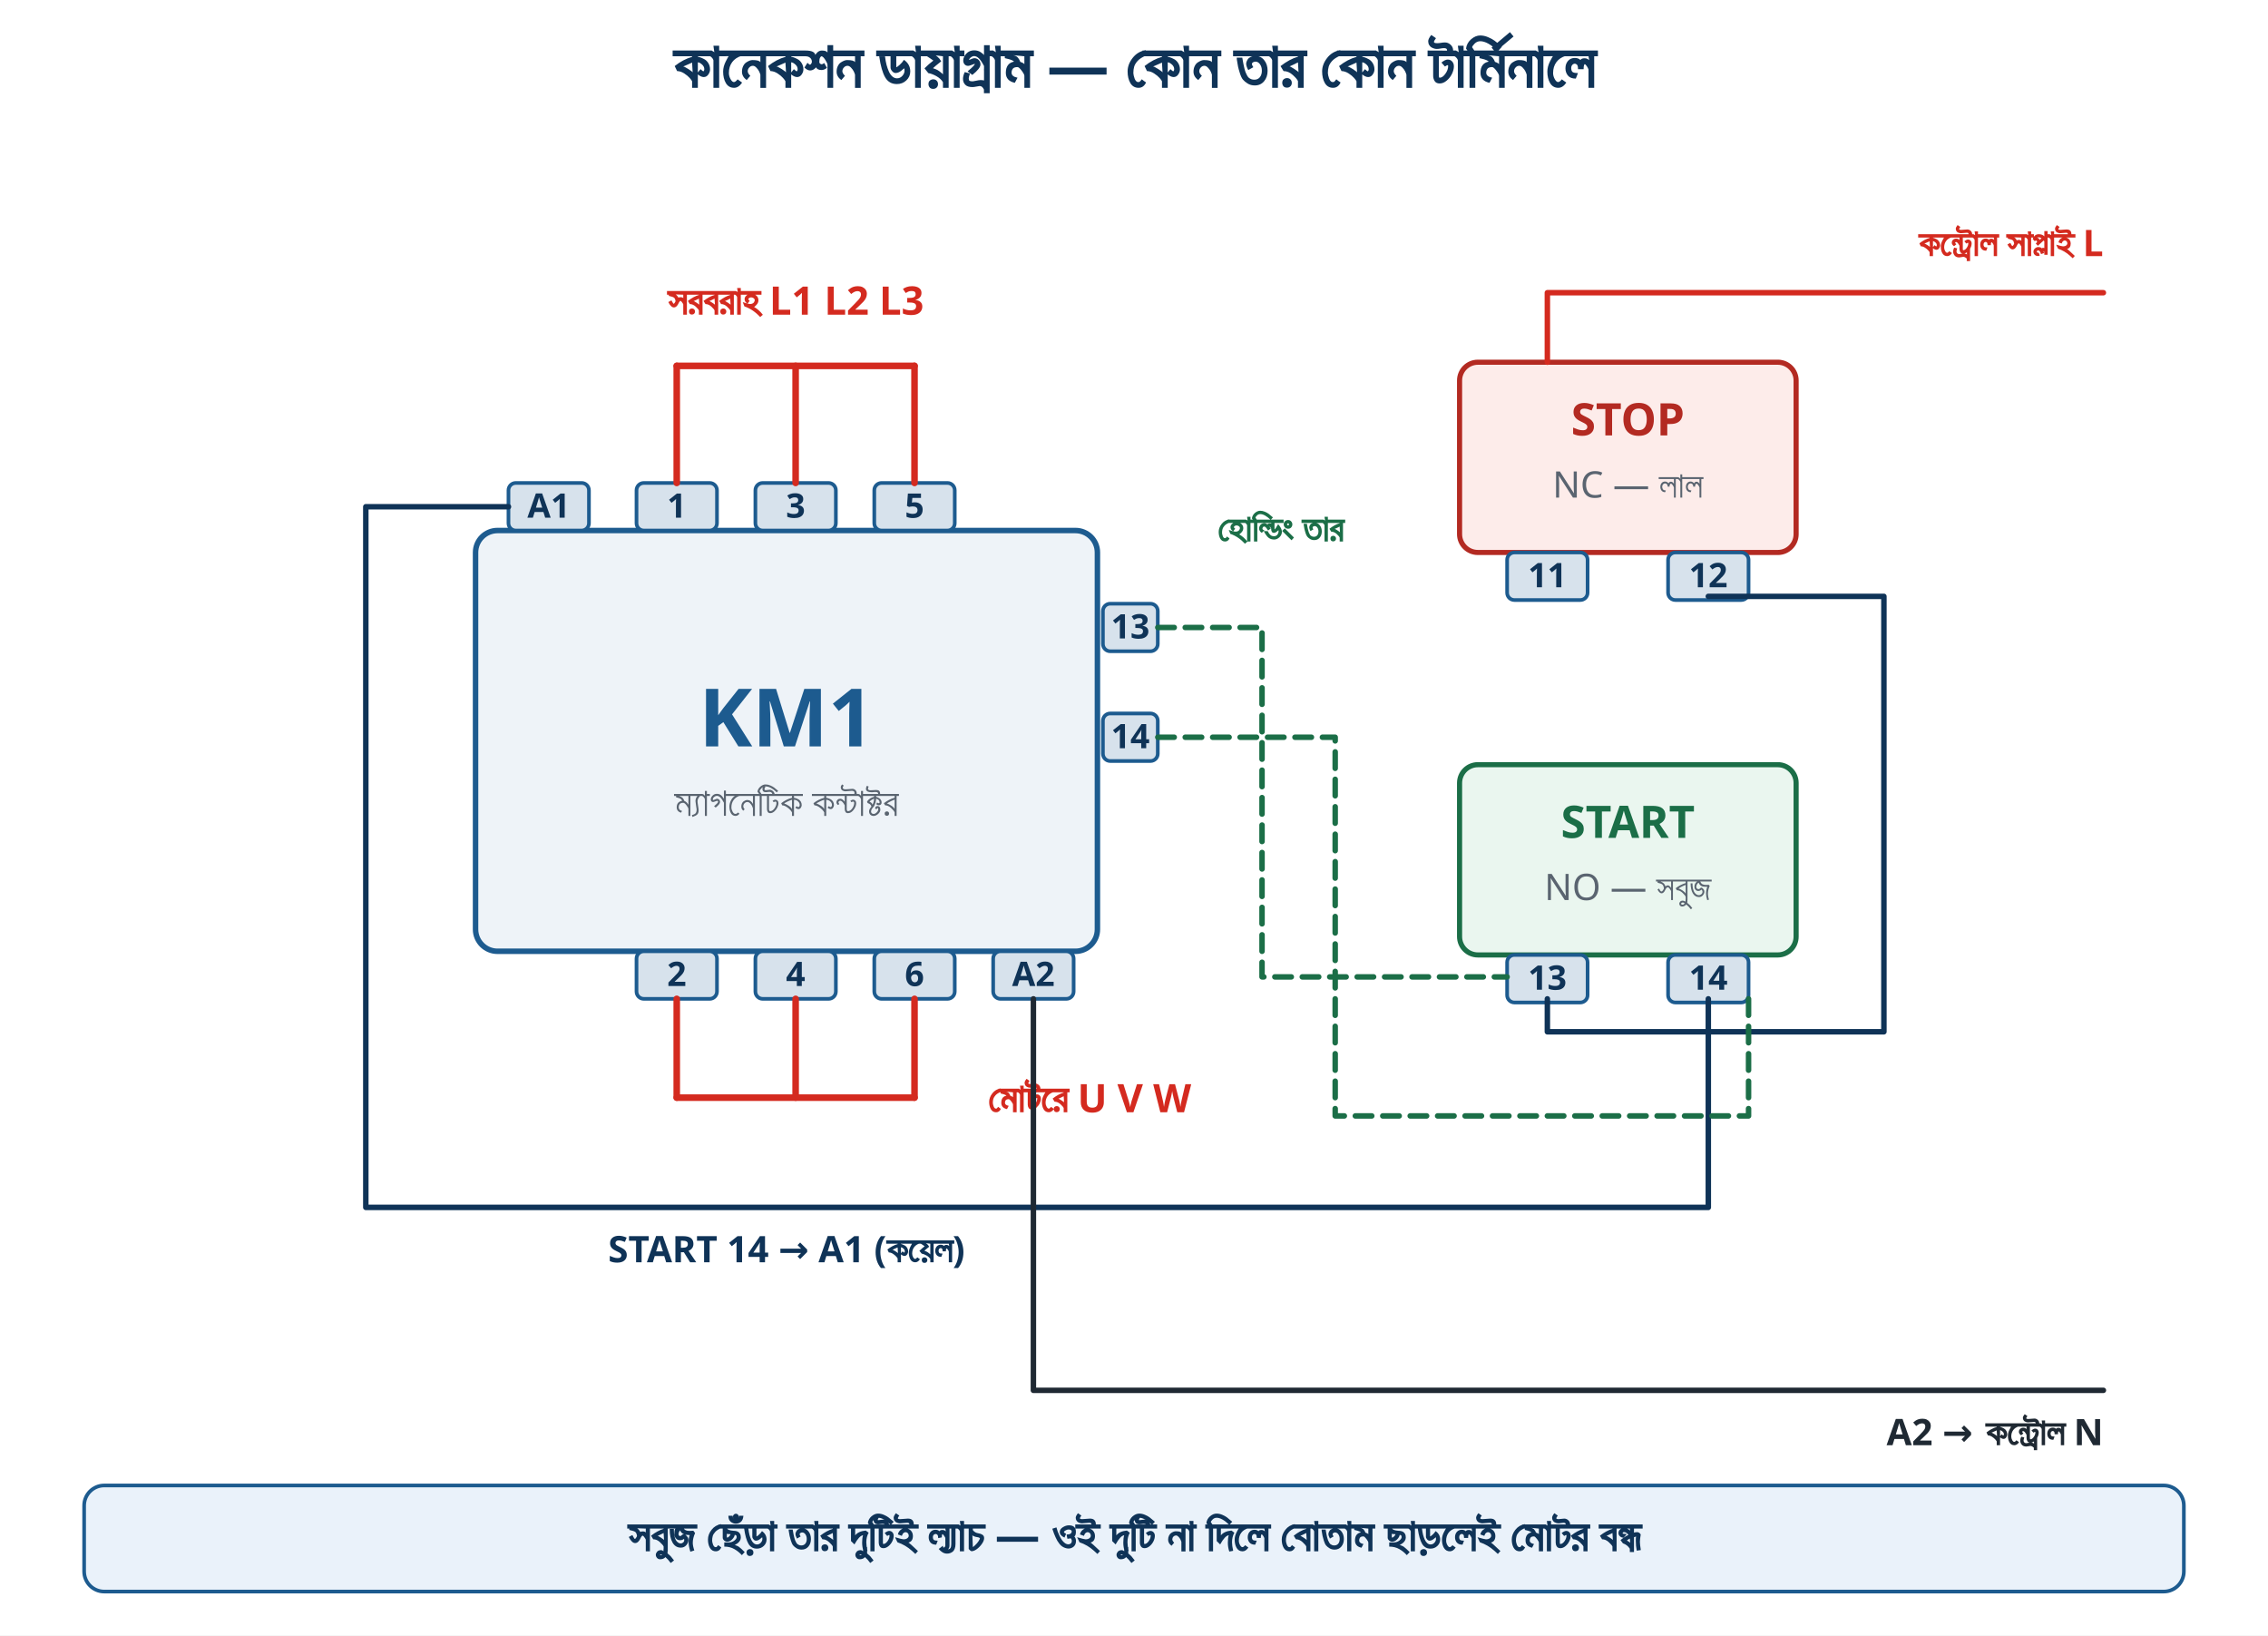
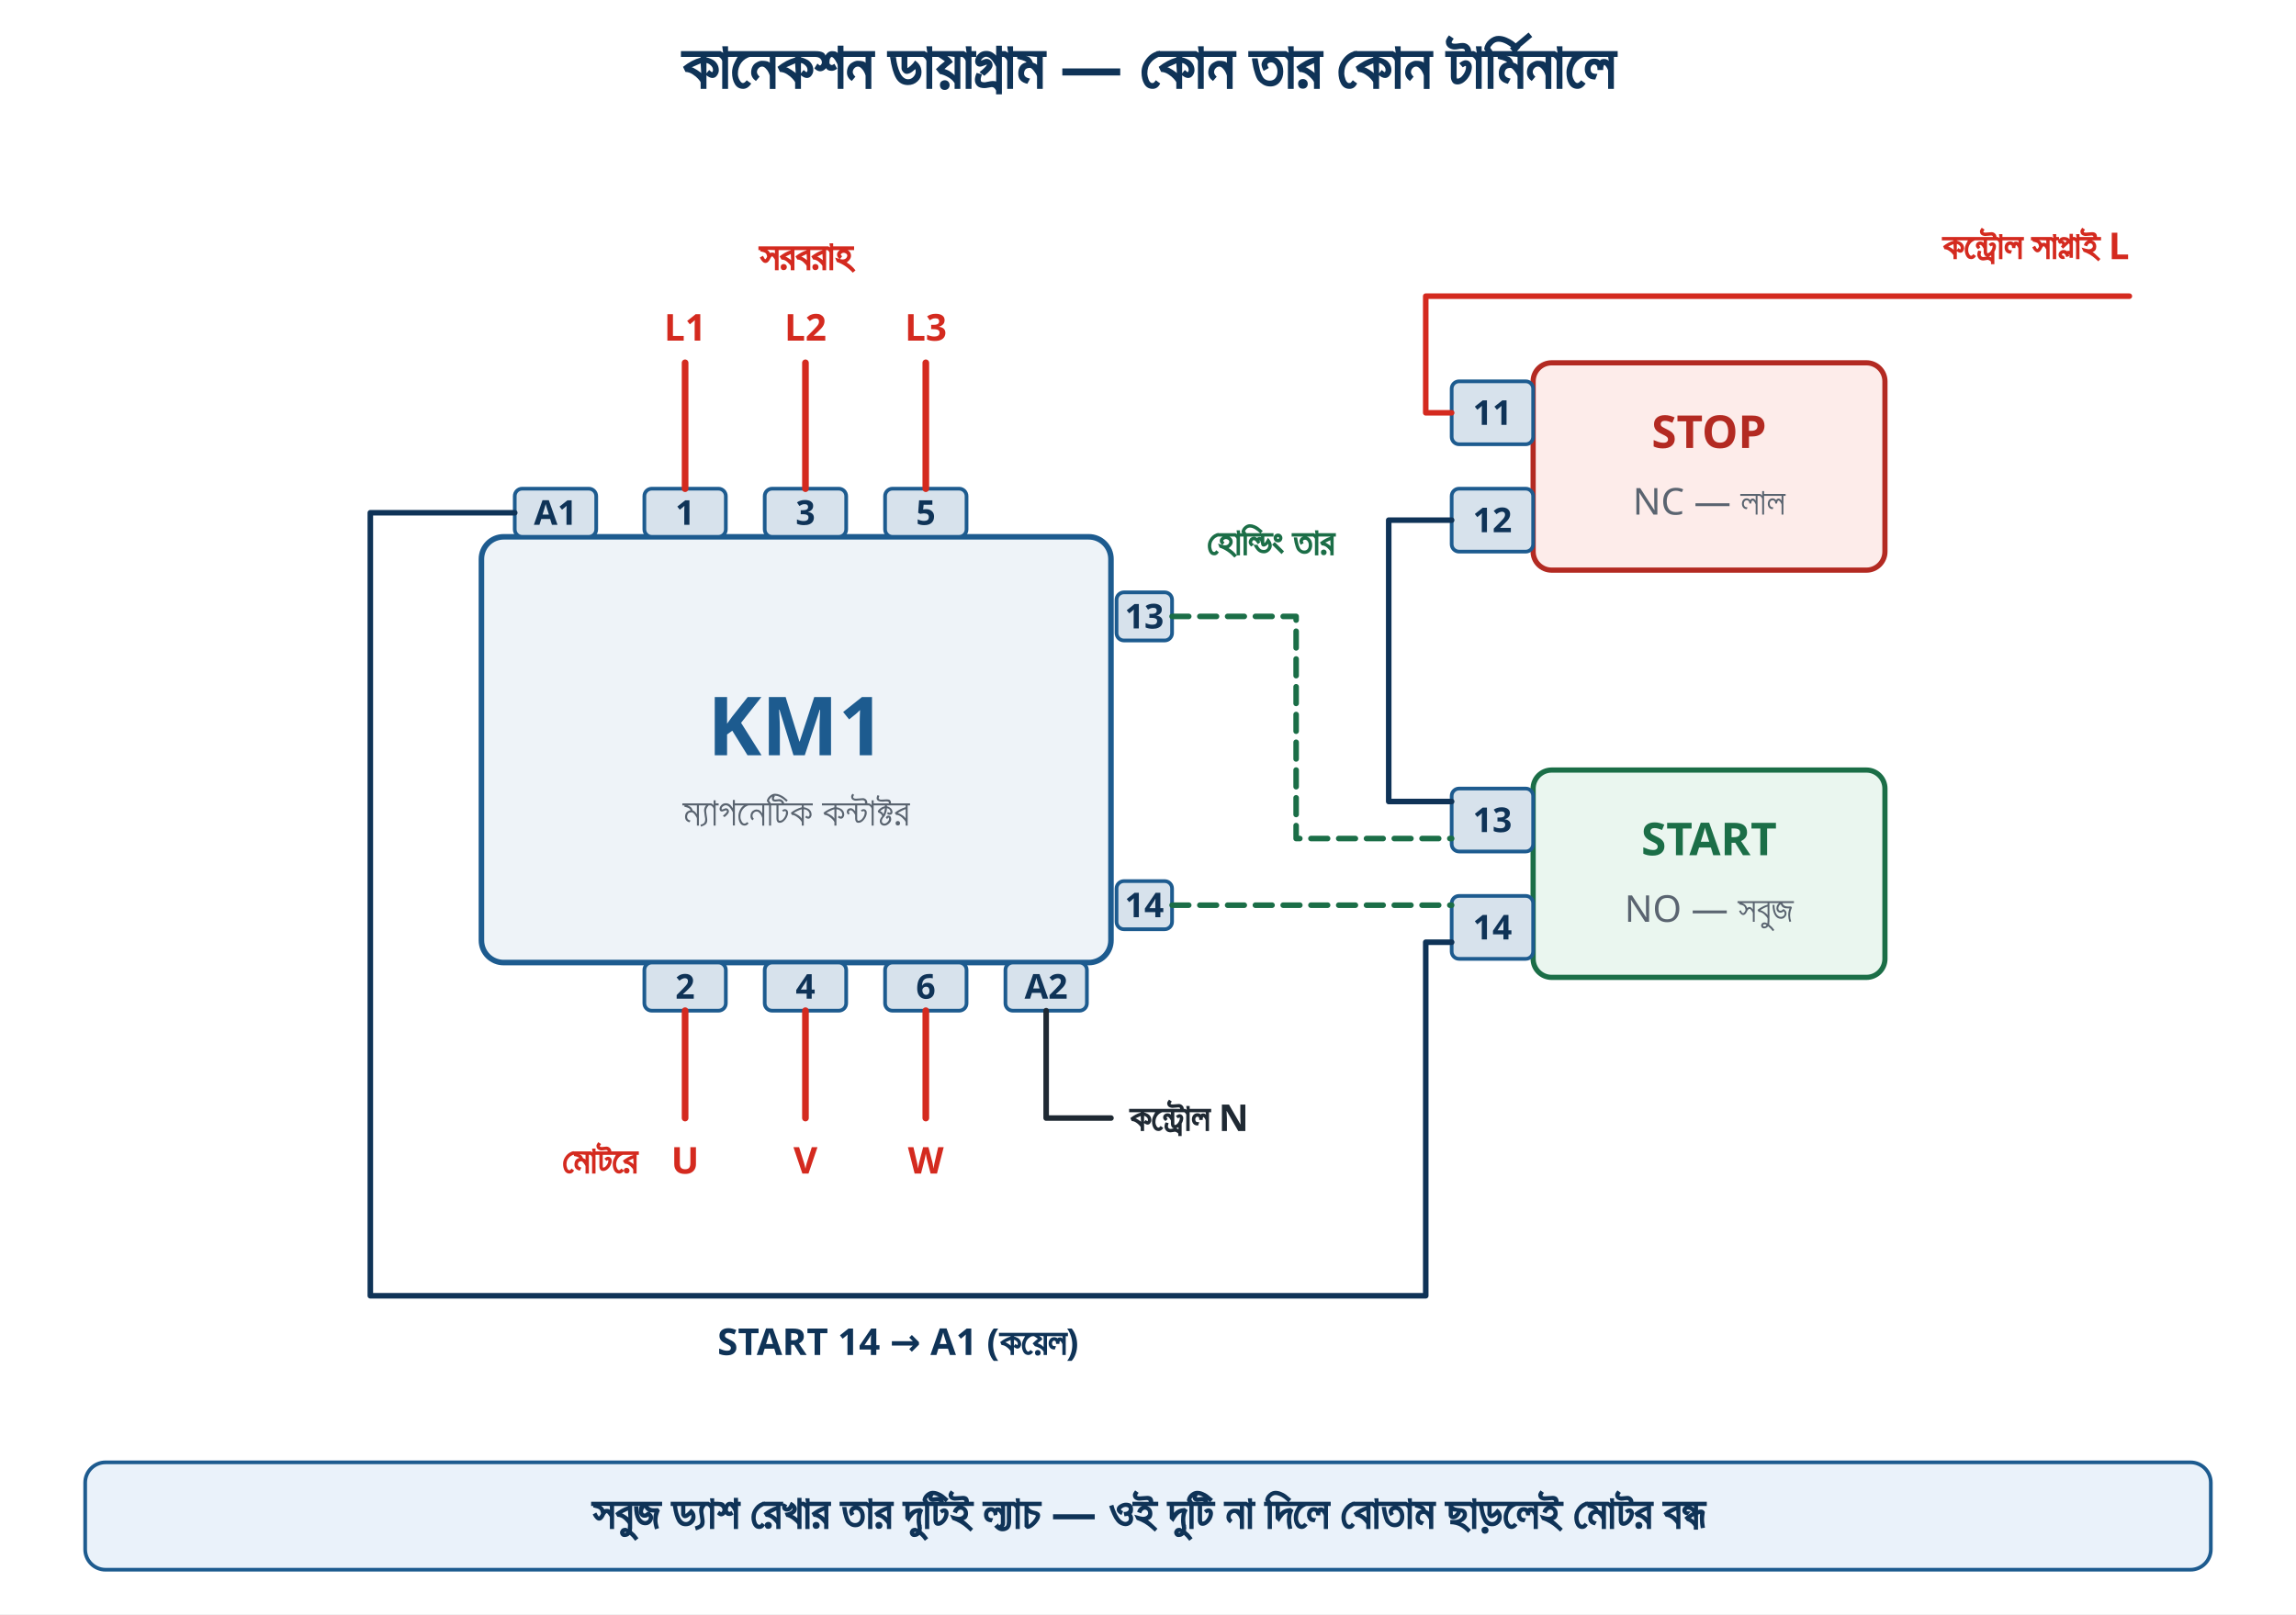
- <svg xmlns="http://www.w3.org/2000/svg" width="1240" height="894" viewBox="0 0 1240 894">
-   <rect width="1240" height="894" fill="#FFFFFF" />
+ <svg xmlns="http://www.w3.org/2000/svg" width="1240" height="872" viewBox="0 0 1240 872">
+   <rect width="1240" height="872" fill="#FFFFFF" />
  <text x="620.0" y="48.0" font-family="Kalpurush" font-size="34" font-weight="700" fill="#0F3357" text-anchor="middle">কানেকশন ডায়াগ্রাম — কোন তার কোন টার্মিনালে</text>
  <rect x="260.0" y="290.0" width="340.0" height="230.0" rx="12" fill="#EEF3F8" stroke="#1D5B8F" stroke-width="3" />
  <text x="430.0" y="408.0" font-family="Kalpurush" font-size="44" font-weight="700" fill="#1D5B8F" text-anchor="middle">KM1</text>
  <text x="430.0" y="446.0" font-family="Kalpurush" font-size="21.5" font-weight="400" fill="#5A6470" text-anchor="middle">ম্যাগনেটিক কন্টাক্টর</text>
  <rect x="348.0" y="264.0" width="44.0" height="26.0" rx="4" fill="#D7E2EC" stroke="#1D5B8F" stroke-width="2" />
-   <text x="370.0" y="283.0" font-family="Kalpurush" font-size="18.5" font-weight="700" fill="#0F3357" text-anchor="middle">1</text>
-   <path d="M 370 264 L 370 200" fill="none" stroke="#D42A1F" stroke-width="3.6" stroke-linecap="round" stroke-linejoin="round" />
+   <text x="370.0" y="283.5" font-family="Kalpurush" font-size="18.5" font-weight="700" fill="#0F3357" text-anchor="middle">1</text>
+   <path d="M 370 264 L 370 196" fill="none" stroke="#D42A1F" stroke-width="3.6" stroke-linecap="round" stroke-linejoin="round" />
+   <text x="370.0" y="184.0" font-family="Kalpurush" font-size="20" font-weight="700" fill="#D42A1F" text-anchor="middle">L1</text>
  <rect x="348.0" y="520.0" width="44.0" height="26.0" rx="4" fill="#D7E2EC" stroke="#1D5B8F" stroke-width="2" />
-   <text x="370.0" y="539.0" font-family="Kalpurush" font-size="18.5" font-weight="700" fill="#0F3357" text-anchor="middle">2</text>
-   <path d="M 370 546 L 370 600" fill="none" stroke="#D42A1F" stroke-width="3.6" stroke-linecap="round" stroke-linejoin="round" />
+   <text x="370.0" y="539.5" font-family="Kalpurush" font-size="18.5" font-weight="700" fill="#0F3357" text-anchor="middle">2</text>
+   <path d="M 370 546 L 370 604" fill="none" stroke="#D42A1F" stroke-width="3.6" stroke-linecap="round" stroke-linejoin="round" />
+   <text x="370.0" y="634.0" font-family="Kalpurush" font-size="20" font-weight="700" fill="#D42A1F" text-anchor="middle">U</text>
  <rect x="413.0" y="264.0" width="44.0" height="26.0" rx="4" fill="#D7E2EC" stroke="#1D5B8F" stroke-width="2" />
-   <text x="435.0" y="283.0" font-family="Kalpurush" font-size="18.5" font-weight="700" fill="#0F3357" text-anchor="middle">3</text>
-   <path d="M 435 264 L 435 200" fill="none" stroke="#D42A1F" stroke-width="3.6" stroke-linecap="round" stroke-linejoin="round" />
+   <text x="435.0" y="283.5" font-family="Kalpurush" font-size="18.5" font-weight="700" fill="#0F3357" text-anchor="middle">3</text>
+   <path d="M 435 264 L 435 196" fill="none" stroke="#D42A1F" stroke-width="3.6" stroke-linecap="round" stroke-linejoin="round" />
+   <text x="435.0" y="184.0" font-family="Kalpurush" font-size="20" font-weight="700" fill="#D42A1F" text-anchor="middle">L2</text>
  <rect x="413.0" y="520.0" width="44.0" height="26.0" rx="4" fill="#D7E2EC" stroke="#1D5B8F" stroke-width="2" />
-   <text x="435.0" y="539.0" font-family="Kalpurush" font-size="18.5" font-weight="700" fill="#0F3357" text-anchor="middle">4</text>
-   <path d="M 435 546 L 435 600" fill="none" stroke="#D42A1F" stroke-width="3.6" stroke-linecap="round" stroke-linejoin="round" />
+   <text x="435.0" y="539.5" font-family="Kalpurush" font-size="18.5" font-weight="700" fill="#0F3357" text-anchor="middle">4</text>
+   <path d="M 435 546 L 435 604" fill="none" stroke="#D42A1F" stroke-width="3.6" stroke-linecap="round" stroke-linejoin="round" />
+   <text x="435.0" y="634.0" font-family="Kalpurush" font-size="20" font-weight="700" fill="#D42A1F" text-anchor="middle">V</text>
  <rect x="478.0" y="264.0" width="44.0" height="26.0" rx="4" fill="#D7E2EC" stroke="#1D5B8F" stroke-width="2" />
-   <text x="500.0" y="283.0" font-family="Kalpurush" font-size="18.5" font-weight="700" fill="#0F3357" text-anchor="middle">5</text>
-   <path d="M 500 264 L 500 200" fill="none" stroke="#D42A1F" stroke-width="3.6" stroke-linecap="round" stroke-linejoin="round" />
+   <text x="500.0" y="283.5" font-family="Kalpurush" font-size="18.5" font-weight="700" fill="#0F3357" text-anchor="middle">5</text>
+   <path d="M 500 264 L 500 196" fill="none" stroke="#D42A1F" stroke-width="3.6" stroke-linecap="round" stroke-linejoin="round" />
+   <text x="500.0" y="184.0" font-family="Kalpurush" font-size="20" font-weight="700" fill="#D42A1F" text-anchor="middle">L3</text>
  <rect x="478.0" y="520.0" width="44.0" height="26.0" rx="4" fill="#D7E2EC" stroke="#1D5B8F" stroke-width="2" />
-   <text x="500.0" y="539.0" font-family="Kalpurush" font-size="18.5" font-weight="700" fill="#0F3357" text-anchor="middle">6</text>
-   <path d="M 500 546 L 500 600" fill="none" stroke="#D42A1F" stroke-width="3.6" stroke-linecap="round" stroke-linejoin="round" />
-   <path d="M 370 200 L 500 200" fill="none" stroke="#D42A1F" stroke-width="3.6" stroke-linecap="round" stroke-linejoin="round" />
-   <path d="M 370 600 L 500 600" fill="none" stroke="#D42A1F" stroke-width="3.6" stroke-linecap="round" stroke-linejoin="round" />
-   <text x="435.0" y="172.0" font-family="Kalpurush" font-size="21.5" font-weight="700" fill="#D42A1F" text-anchor="middle">সরবরাহ L1 L2 L3</text>
-   <text x="540.0" y="608.0" font-family="Kalpurush" font-size="21.5" font-weight="700" fill="#D42A1F" text-anchor="start">মোটরে U V W</text>
+   <text x="500.0" y="539.5" font-family="Kalpurush" font-size="18.5" font-weight="700" fill="#0F3357" text-anchor="middle">6</text>
+   <path d="M 500 546 L 500 604" fill="none" stroke="#D42A1F" stroke-width="3.6" stroke-linecap="round" stroke-linejoin="round" />
+   <text x="500.0" y="634.0" font-family="Kalpurush" font-size="20" font-weight="700" fill="#D42A1F" text-anchor="middle">W</text>
+   <text x="435.0" y="146.0" font-family="Kalpurush" font-size="21.5" font-weight="700" fill="#D42A1F" text-anchor="middle">সরবরাহ</text>
+   <text x="344.0" y="634.0" font-family="Kalpurush" font-size="20" font-weight="700" fill="#D42A1F" text-anchor="end">মোটরে</text>
  <rect x="278.0" y="264.0" width="44.0" height="26.0" rx="4" fill="#D7E2EC" stroke="#1D5B8F" stroke-width="2" />
-   <text x="300.0" y="283.0" font-family="Kalpurush" font-size="18.5" font-weight="700" fill="#0F3357" text-anchor="middle">A1</text>
+   <text x="300.0" y="283.5" font-family="Kalpurush" font-size="18.5" font-weight="700" fill="#0F3357" text-anchor="middle">A1</text>
  <rect x="543.0" y="520.0" width="44.0" height="26.0" rx="4" fill="#D7E2EC" stroke="#1D5B8F" stroke-width="2" />
-   <text x="565.0" y="539.0" font-family="Kalpurush" font-size="18.5" font-weight="700" fill="#0F3357" text-anchor="middle">A2</text>
-   <rect x="603.0" y="330.0" width="30.0" height="26.0" rx="4" fill="#D7E2EC" stroke="#1D5B8F" stroke-width="2" />
-   <text x="618.0" y="349.0" font-family="Kalpurush" font-size="18.5" font-weight="700" fill="#0F3357" text-anchor="middle">13</text>
-   <rect x="603.0" y="390.0" width="30.0" height="26.0" rx="4" fill="#D7E2EC" stroke="#1D5B8F" stroke-width="2" />
-   <text x="618.0" y="409.0" font-family="Kalpurush" font-size="18.5" font-weight="700" fill="#0F3357" text-anchor="middle">14</text>
-   <rect x="798.0" y="198.0" width="184.0" height="104.0" rx="10" fill="#FDECEA" stroke="#B32A22" stroke-width="2.8" />
-   <text x="890.0" y="238.0" font-family="Kalpurush" font-size="24.5" font-weight="700" fill="#B32A22" text-anchor="middle">STOP</text>
-   <text x="890.0" y="272.0" font-family="Kalpurush" font-size="20" font-weight="400" fill="#5A6470" text-anchor="middle">NC — লাল</text>
-   <rect x="824.0" y="302.0" width="44.0" height="26.0" rx="4" fill="#D7E2EC" stroke="#1D5B8F" stroke-width="2" />
-   <text x="846.0" y="321.0" font-family="Kalpurush" font-size="18.5" font-weight="700" fill="#0F3357" text-anchor="middle">11</text>
-   <rect x="912.0" y="302.0" width="44.0" height="26.0" rx="4" fill="#D7E2EC" stroke="#1D5B8F" stroke-width="2" />
-   <text x="934.0" y="321.0" font-family="Kalpurush" font-size="18.5" font-weight="700" fill="#0F3357" text-anchor="middle">12</text>
-   <rect x="798.0" y="418.0" width="184.0" height="104.0" rx="10" fill="#EAF6EF" stroke="#1B6E47" stroke-width="2.8" />
-   <text x="890.0" y="458.0" font-family="Kalpurush" font-size="24.5" font-weight="700" fill="#1B6E47" text-anchor="middle">START</text>
-   <text x="890.0" y="492.0" font-family="Kalpurush" font-size="20" font-weight="400" fill="#5A6470" text-anchor="middle">NO — সবুজ</text>
-   <rect x="824.0" y="522.0" width="44.0" height="26.0" rx="4" fill="#D7E2EC" stroke="#1D5B8F" stroke-width="2" />
-   <text x="846.0" y="541.0" font-family="Kalpurush" font-size="18.5" font-weight="700" fill="#0F3357" text-anchor="middle">13</text>
-   <rect x="912.0" y="522.0" width="44.0" height="26.0" rx="4" fill="#D7E2EC" stroke="#1D5B8F" stroke-width="2" />
-   <text x="934.0" y="541.0" font-family="Kalpurush" font-size="18.5" font-weight="700" fill="#0F3357" text-anchor="middle">14</text>
-   <path d="M 1150 160 L 846 160 L 846 198" fill="none" stroke="#D42A1F" stroke-width="3" stroke-linecap="round" stroke-linejoin="round" />
+   <text x="565.0" y="539.5" font-family="Kalpurush" font-size="18.5" font-weight="700" fill="#0F3357" text-anchor="middle">A2</text>
+   <rect x="603.0" y="320.0" width="30.0" height="26.0" rx="4" fill="#D7E2EC" stroke="#1D5B8F" stroke-width="2" />
+   <text x="618.0" y="339.5" font-family="Kalpurush" font-size="18.5" font-weight="700" fill="#0F3357" text-anchor="middle">13</text>
+   <rect x="603.0" y="476.0" width="30.0" height="26.0" rx="4" fill="#D7E2EC" stroke="#1D5B8F" stroke-width="2" />
+   <text x="618.0" y="495.5" font-family="Kalpurush" font-size="18.5" font-weight="700" fill="#0F3357" text-anchor="middle">14</text>
+   <rect x="828.0" y="196.0" width="190.0" height="112.0" rx="10" fill="#FDECEA" stroke="#B32A22" stroke-width="2.8" />
+   <text x="923.0" y="242.0" font-family="Kalpurush" font-size="24.5" font-weight="700" fill="#B32A22" text-anchor="middle">STOP</text>
+   <text x="923.0" y="278.0" font-family="Kalpurush" font-size="20" font-weight="400" fill="#5A6470" text-anchor="middle">NC — লাল</text>
+   <rect x="784.0" y="206.0" width="44.0" height="34.0" rx="4" fill="#D7E2EC" stroke="#1D5B8F" stroke-width="2" />
+   <text x="806.0" y="229.5" font-family="Kalpurush" font-size="18.5" font-weight="700" fill="#0F3357" text-anchor="middle">11</text>
+   <rect x="784.0" y="264.0" width="44.0" height="34.0" rx="4" fill="#D7E2EC" stroke="#1D5B8F" stroke-width="2" />
+   <text x="806.0" y="287.5" font-family="Kalpurush" font-size="18.5" font-weight="700" fill="#0F3357" text-anchor="middle">12</text>
+   <rect x="828.0" y="416.0" width="190.0" height="112.0" rx="10" fill="#EAF6EF" stroke="#1B6E47" stroke-width="2.8" />
+   <text x="923.0" y="462.0" font-family="Kalpurush" font-size="24.5" font-weight="700" fill="#1B6E47" text-anchor="middle">START</text>
+   <text x="923.0" y="498.0" font-family="Kalpurush" font-size="20" font-weight="400" fill="#5A6470" text-anchor="middle">NO — সবুজ</text>
+   <rect x="784.0" y="426.0" width="44.0" height="34.0" rx="4" fill="#D7E2EC" stroke="#1D5B8F" stroke-width="2" />
+   <text x="806.0" y="449.5" font-family="Kalpurush" font-size="18.5" font-weight="700" fill="#0F3357" text-anchor="middle">13</text>
+   <rect x="784.0" y="484.0" width="44.0" height="34.0" rx="4" fill="#D7E2EC" stroke="#1D5B8F" stroke-width="2" />
+   <text x="806.0" y="507.5" font-family="Kalpurush" font-size="18.5" font-weight="700" fill="#0F3357" text-anchor="middle">14</text>
+   <path d="M 1150 160 L 770 160 L 770 223 L 784 223" fill="none" stroke="#D42A1F" stroke-width="3" stroke-linecap="round" stroke-linejoin="round" />
  <text x="1150.0" y="140.0" font-family="Kalpurush" font-size="20" font-weight="700" fill="#D42A1F" text-anchor="end">কন্ট্রোল সাপ্লাই L</text>
-   <path d="M 934 326 L 1030 326 L 1030 564 L 846 564 L 846 546" fill="none" stroke="#0F3357" stroke-width="3" stroke-linecap="round" stroke-linejoin="round" />
-   <path d="M 934 546 L 934 660 L 200 660 L 200 277 L 278 277" fill="none" stroke="#0F3357" stroke-width="3" stroke-linecap="round" stroke-linejoin="round" />
-   <text x="430.0" y="690.0" font-family="Kalpurush" font-size="20" font-weight="700" fill="#0F3357" text-anchor="middle">START 14 → A1 (কয়েল)</text>
-   <path d="M 565 546 L 565 760 L 1150 760" fill="none" stroke="#1F2933" stroke-width="3" stroke-linecap="round" stroke-linejoin="round" />
-   <text x="1150.0" y="790.0" font-family="Kalpurush" font-size="20" font-weight="700" fill="#1F2933" text-anchor="end">A2 → কন্ট্রোল N</text>
-   <path d="M 633 343 L 690 343 L 690 534 L 824 534" fill="none" stroke="#1B6E47" stroke-width="3" stroke-linecap="round" stroke-linejoin="round" stroke-dasharray="9 6" />
-   <path d="M 633 403 L 730 403 L 730 610 L 956 610 L 956 546" fill="none" stroke="#1B6E47" stroke-width="3" stroke-linecap="round" stroke-linejoin="round" stroke-dasharray="9 6" />
-   <text x="700.0" y="296.0" font-family="Kalpurush" font-size="20" font-weight="700" fill="#1B6E47" text-anchor="middle">হোল্ডিং তার</text>
-   <rect x="46.0" y="812.0" width="1148.0" height="58.0" rx="11" fill="#EAF2FA" stroke="#1D5B8F" stroke-width="2" />
-   <text x="620.0" y="848.0" font-family="Kalpurush" font-size="24.5" font-weight="700" fill="#0F3357" text-anchor="middle">সবুজ ছেঁড়া তার দুটিই ল্যাচ — ওই দুটি না দিলে বোতাম ছাড়লেই মোটর বন্ধ</text>
+   <path d="M 784 281 L 750 281 L 750 433 L 784 433" fill="none" stroke="#0F3357" stroke-width="3" stroke-linecap="round" stroke-linejoin="round" />
+   <path d="M 784 509 L 770 509 L 770 700 L 200 700 L 200 277 L 278 277" fill="none" stroke="#0F3357" stroke-width="3" stroke-linecap="round" stroke-linejoin="round" />
+   <text x="485.0" y="732.0" font-family="Kalpurush" font-size="20" font-weight="700" fill="#0F3357" text-anchor="middle">START 14 → A1 (কয়েল)</text>
+   <path d="M 565 546 L 565 604 L 600 604" fill="none" stroke="#1F2933" stroke-width="3" stroke-linecap="round" stroke-linejoin="round" />
+   <text x="610.0" y="611.0" font-family="Kalpurush" font-size="20" font-weight="700" fill="#1F2933" text-anchor="start">কন্ট্রোল N</text>
+   <path d="M 633 333 L 700 333 L 700 453 L 784 453" fill="none" stroke="#1B6E47" stroke-width="3" stroke-linecap="round" stroke-linejoin="round" stroke-dasharray="9 6" />
+   <path d="M 633 489 L 784 489" fill="none" stroke="#1B6E47" stroke-width="3" stroke-linecap="round" stroke-linejoin="round" stroke-dasharray="9 6" />
+   <text x="686.0" y="300.0" font-family="Kalpurush" font-size="20" font-weight="700" fill="#1B6E47" text-anchor="middle">হোল্ডিং তার</text>
+   <rect x="46.0" y="790.0" width="1148.0" height="58.0" rx="11" fill="#EAF2FA" stroke="#1D5B8F" stroke-width="2" />
+   <text x="620.0" y="826.0" font-family="Kalpurush" font-size="24.5" font-weight="700" fill="#0F3357" text-anchor="middle">সবুজ ড্যাশ রেখার তার দুটিই ল্যাচ — ওই দুটি না দিলে বোতাম ছাড়লেই মোটর বন্ধ</text>
</svg>
